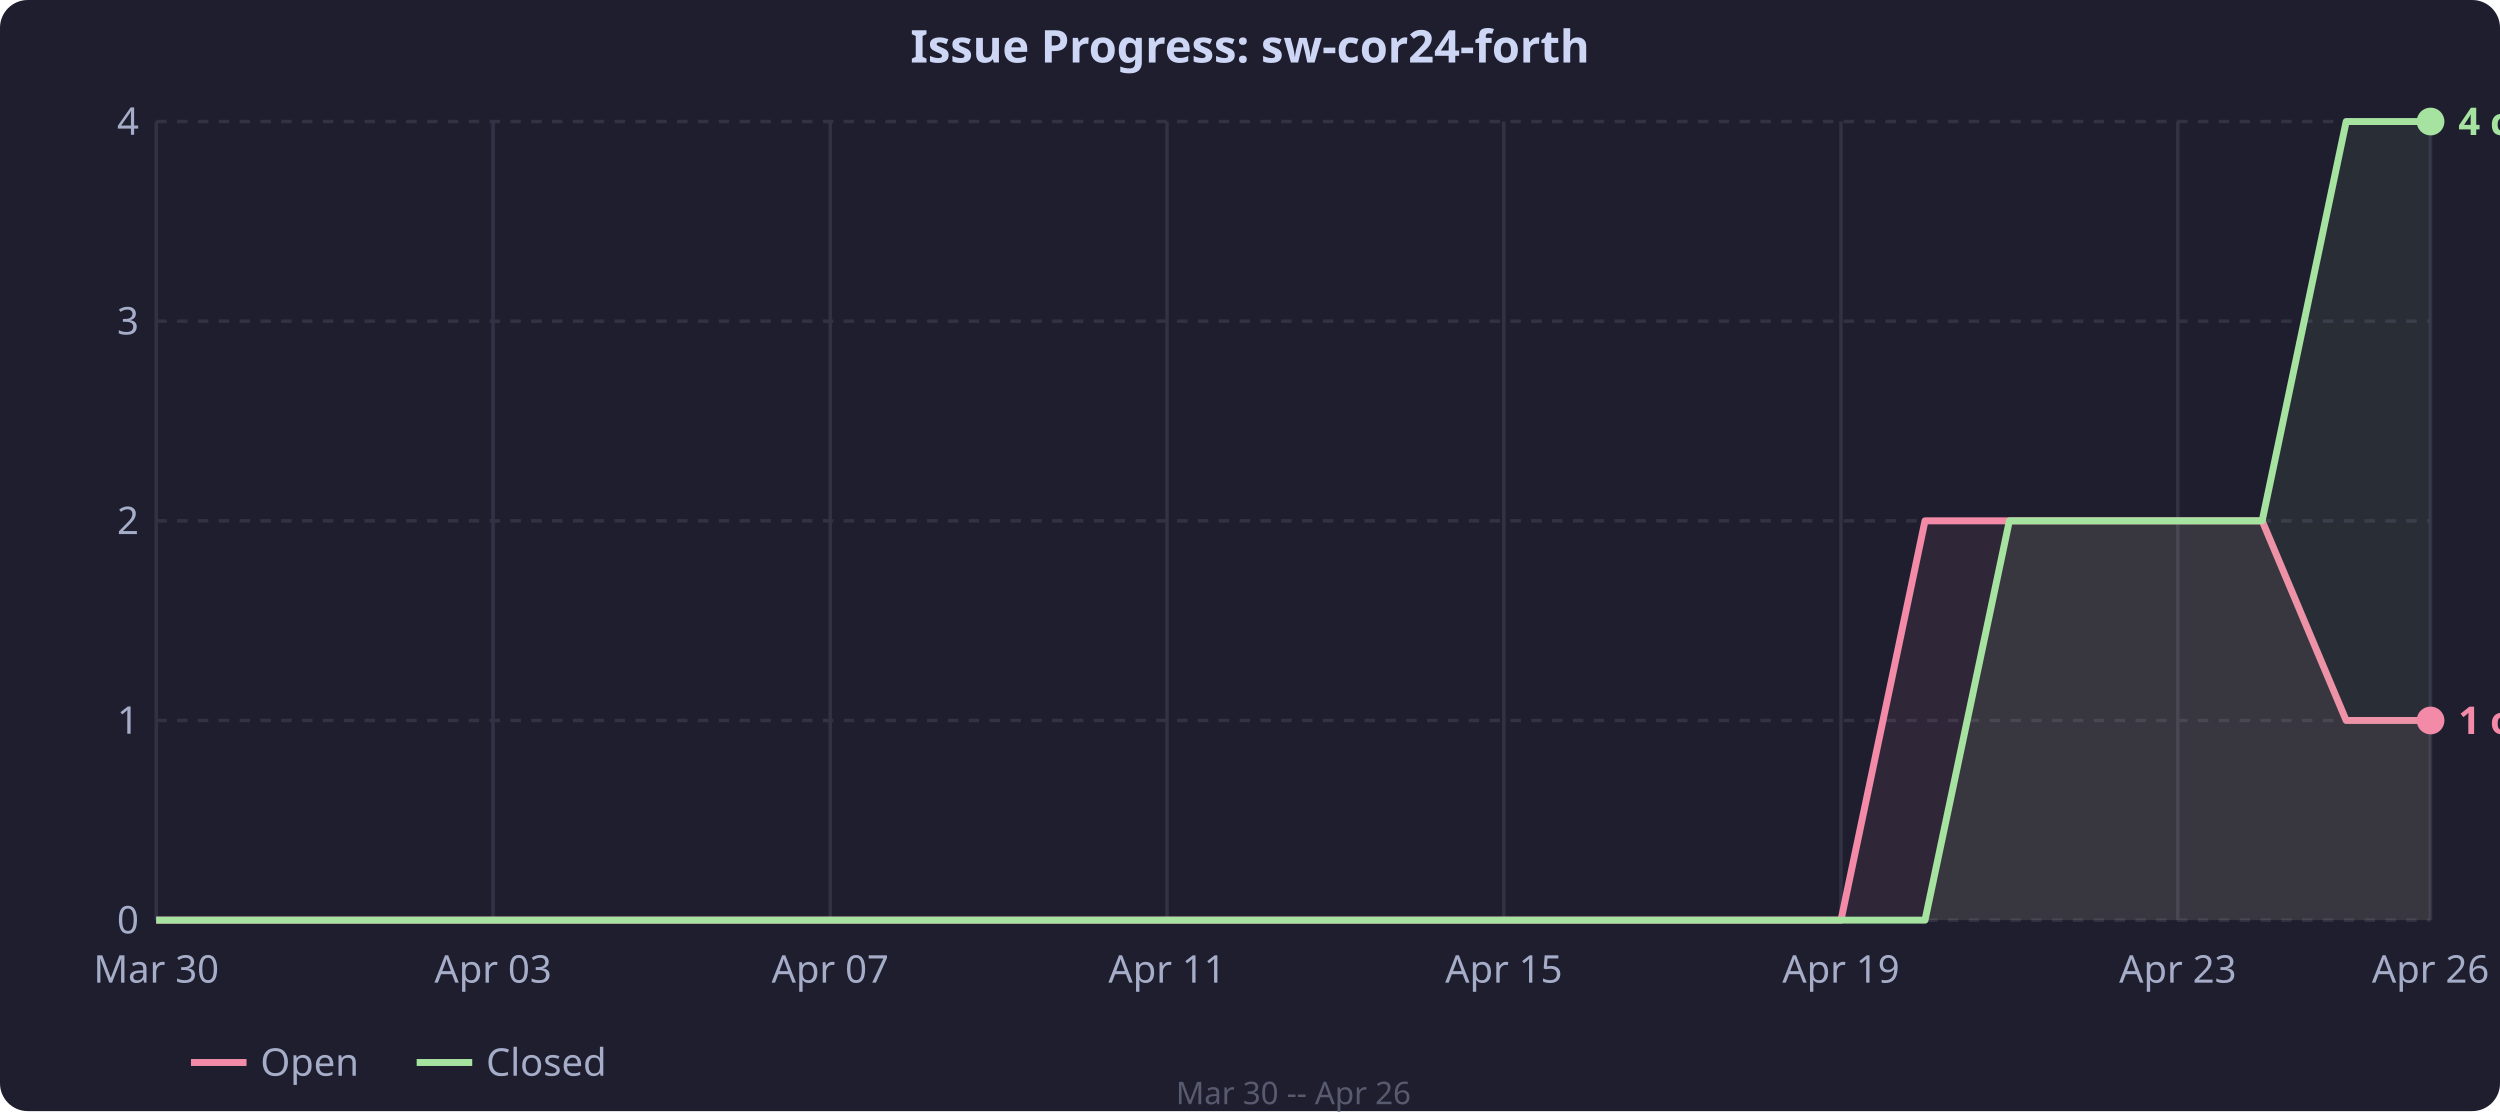
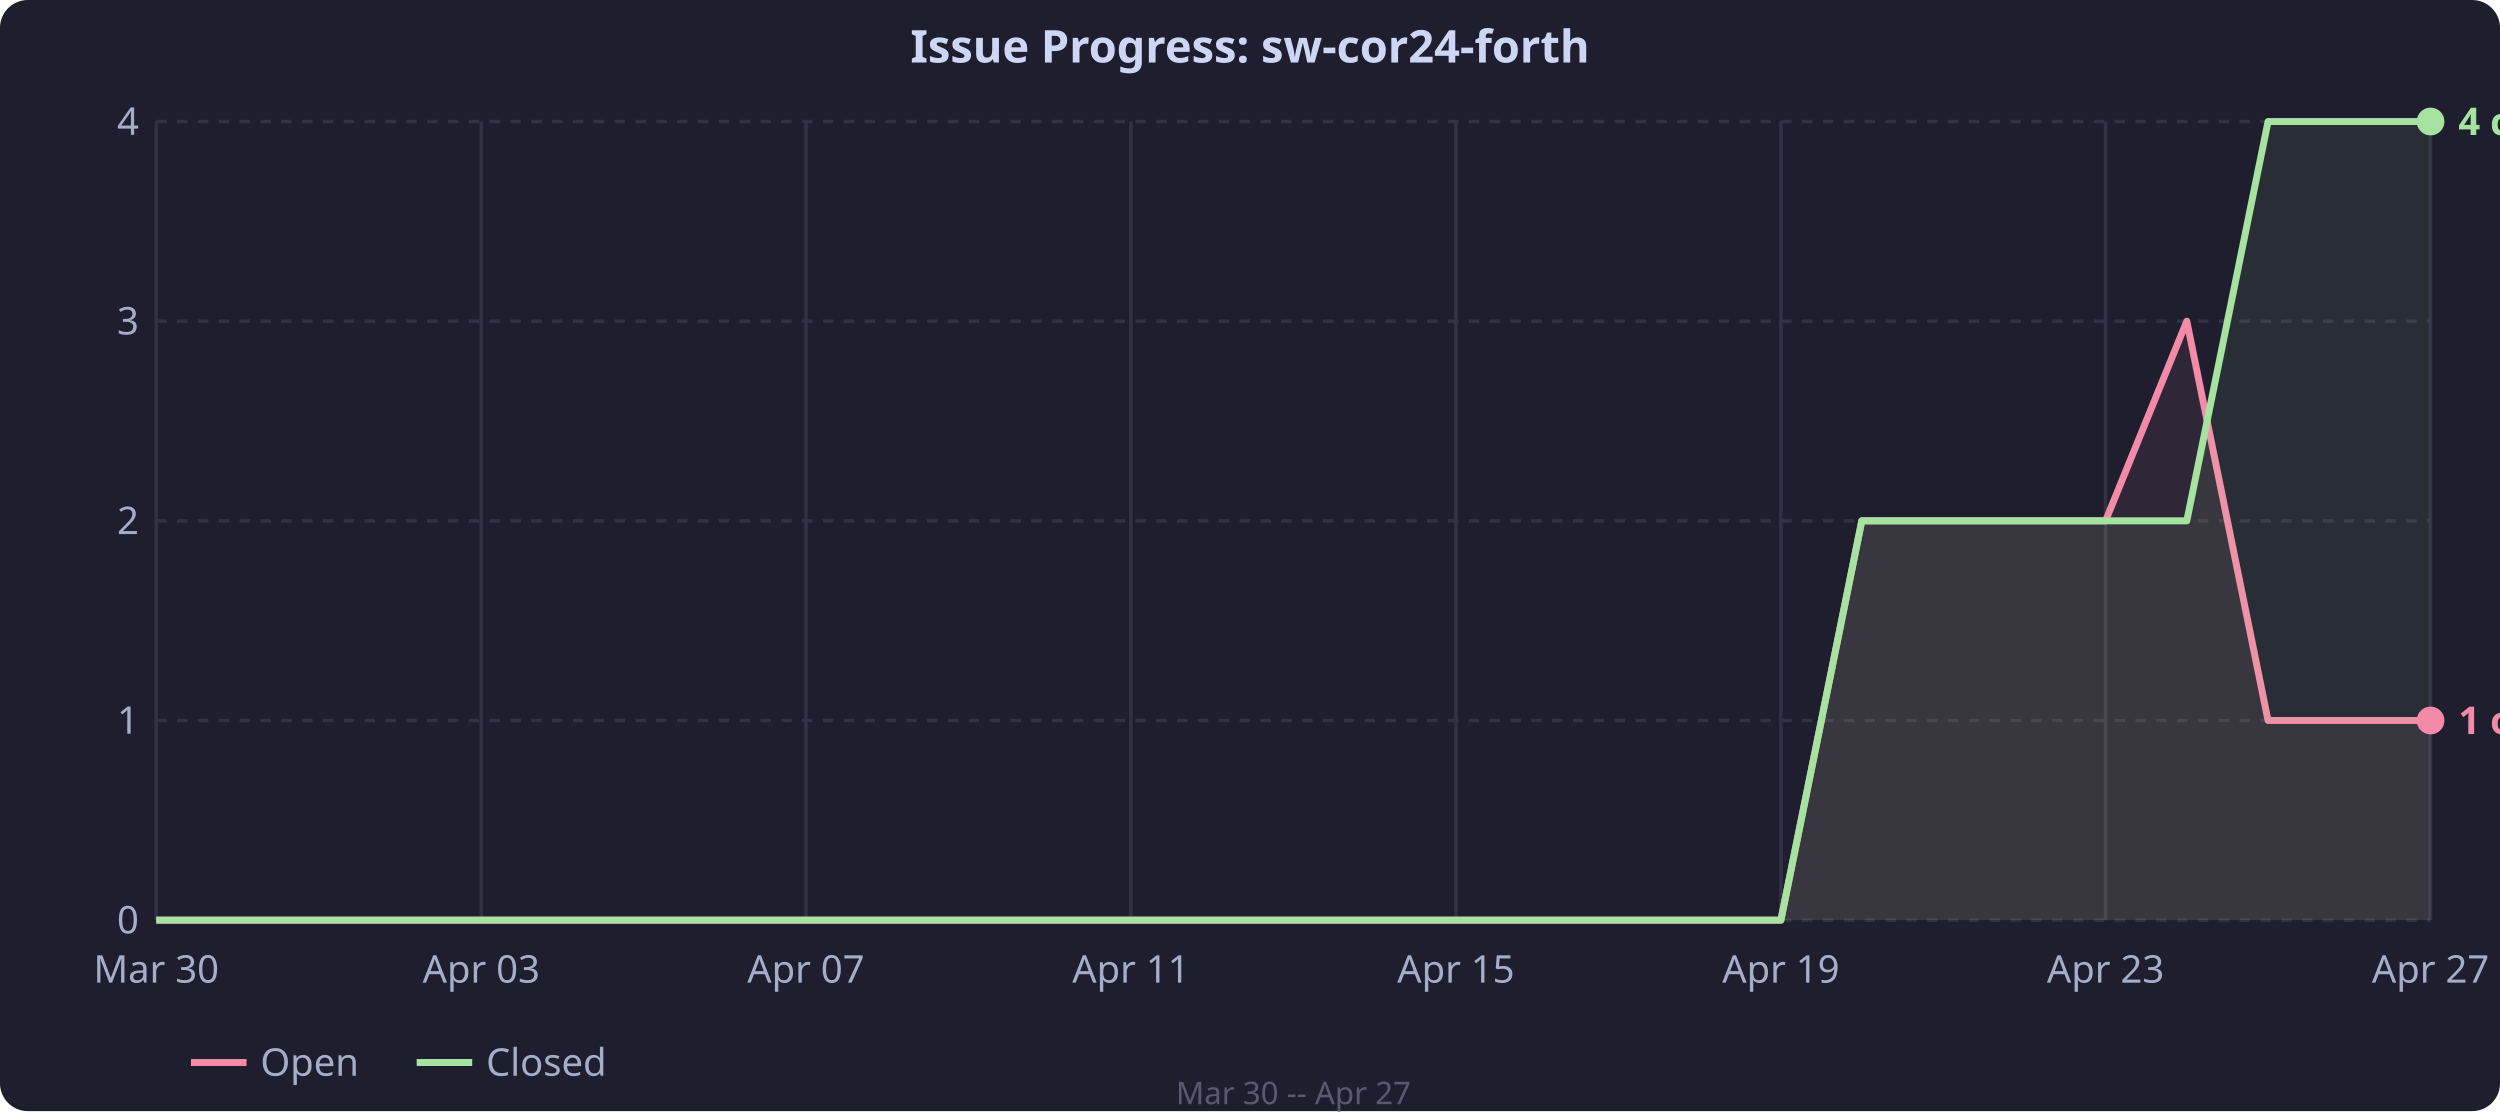
<svg xmlns="http://www.w3.org/2000/svg" viewBox="0 0 720 320" style="font-family: system-ui, sans-serif; font-size: 11px; color: #cdd6f4;">
  <rect width="720" height="320" fill="#1e1e2e" rx="8" />
  <line x1="45" y1="265.0" x2="700" y2="265.0" stroke="#313244" stroke-dasharray="3,3" />
  <text x="40" y="265.0" fill="#a6adc8" text-anchor="end" dominant-baseline="middle">0</text>
  <line x1="45" y1="207.5" x2="700" y2="207.5" stroke="#313244" stroke-dasharray="3,3" />
  <text x="40" y="207.5" fill="#a6adc8" text-anchor="end" dominant-baseline="middle">1</text>
  <line x1="45" y1="150.0" x2="700" y2="150.0" stroke="#313244" stroke-dasharray="3,3" />
  <text x="40" y="150.0" fill="#a6adc8" text-anchor="end" dominant-baseline="middle">2</text>
  <line x1="45" y1="92.5" x2="700" y2="92.5" stroke="#313244" stroke-dasharray="3,3" />
  <text x="40" y="92.5" fill="#a6adc8" text-anchor="end" dominant-baseline="middle">3</text>
  <line x1="45" y1="35.0" x2="700" y2="35.0" stroke="#313244" stroke-dasharray="3,3" />
  <text x="40" y="35.0" fill="#a6adc8" text-anchor="end" dominant-baseline="middle">4</text>
  <text x="45.0" y="283" fill="#a6adc8" text-anchor="middle">Mar 30</text>
  <line x1="45.0" y1="35" x2="45.0" y2="265" stroke="#313244" />
-   <text x="142.0" y="283" fill="#a6adc8" text-anchor="middle">Apr 03</text>
-   <line x1="142.0" y1="35" x2="142.0" y2="265" stroke="#313244" />
-   <text x="239.1" y="283" fill="#a6adc8" text-anchor="middle">Apr 07</text>
-   <line x1="239.1" y1="35" x2="239.1" y2="265" stroke="#313244" />
-   <text x="336.1" y="283" fill="#a6adc8" text-anchor="middle">Apr 11</text>
-   <line x1="336.1" y1="35" x2="336.1" y2="265" stroke="#313244" />
-   <text x="433.1" y="283" fill="#a6adc8" text-anchor="middle">Apr 15</text>
-   <line x1="433.1" y1="35" x2="433.1" y2="265" stroke="#313244" />
-   <text x="530.2" y="283" fill="#a6adc8" text-anchor="middle">Apr 19</text>
-   <line x1="530.2" y1="35" x2="530.2" y2="265" stroke="#313244" />
-   <text x="627.2" y="283" fill="#a6adc8" text-anchor="middle">Apr 23</text>
-   <line x1="627.2" y1="35" x2="627.2" y2="265" stroke="#313244" />
-   <text x="700.0" y="283" fill="#a6adc8" text-anchor="middle">Apr 26</text>
+   <text x="138.6" y="283" fill="#a6adc8" text-anchor="middle">Apr 03</text>
+   <line x1="138.6" y1="35" x2="138.6" y2="265" stroke="#313244" />
+   <text x="232.1" y="283" fill="#a6adc8" text-anchor="middle">Apr 07</text>
+   <line x1="232.1" y1="35" x2="232.1" y2="265" stroke="#313244" />
+   <text x="325.7" y="283" fill="#a6adc8" text-anchor="middle">Apr 11</text>
+   <line x1="325.7" y1="35" x2="325.7" y2="265" stroke="#313244" />
+   <text x="419.3" y="283" fill="#a6adc8" text-anchor="middle">Apr 15</text>
+   <line x1="419.3" y1="35" x2="419.3" y2="265" stroke="#313244" />
+   <text x="512.9" y="283" fill="#a6adc8" text-anchor="middle">Apr 19</text>
+   <line x1="512.9" y1="35" x2="512.9" y2="265" stroke="#313244" />
+   <text x="606.4" y="283" fill="#a6adc8" text-anchor="middle">Apr 23</text>
+   <line x1="606.4" y1="35" x2="606.4" y2="265" stroke="#313244" />
+   <text x="700.0" y="283" fill="#a6adc8" text-anchor="middle">Apr 27</text>
  <line x1="700.0" y1="35" x2="700.0" y2="265" stroke="#313244" />
-   <polygon fill="rgba(243,139,168,0.08)" points="45.0,265.0 69.3,265.0 93.5,265.0 117.8,265.0 142.0,265.0 166.3,265.0 190.6,265.0 214.8,265.0 239.1,265.0 263.3,265.0 287.6,265.0 311.9,265.0 336.1,265.0 360.4,265.0 384.6,265.0 408.9,265.0 433.1,265.0 457.4,265.0 481.7,265.0 505.9,265.0 530.2,265.0 554.4,150.0 578.7,150.0 603.0,150.0 627.2,150.0 651.5,150.0 675.7,207.5 700.0,207.5 700.0,265.0 45.0,265.0" />
-   <polyline fill="none" stroke="#f38ba8" stroke-width="2" stroke-linejoin="round" points="45.0,265.0 69.3,265.0 93.5,265.0 117.8,265.0 142.0,265.0 166.3,265.0 190.6,265.0 214.8,265.0 239.1,265.0 263.3,265.0 287.6,265.0 311.9,265.0 336.1,265.0 360.4,265.0 384.6,265.0 408.9,265.0 433.1,265.0 457.4,265.0 481.7,265.0 505.9,265.0 530.2,265.0 554.4,150.0 578.7,150.0 603.0,150.0 627.2,150.0 651.5,150.0 675.7,207.5 700.0,207.5" />
-   <polygon fill="rgba(166,227,161,0.08)" points="45.0,265.0 69.3,265.0 93.5,265.0 117.8,265.0 142.0,265.0 166.3,265.0 190.6,265.0 214.8,265.0 239.1,265.0 263.3,265.0 287.6,265.0 311.9,265.0 336.1,265.0 360.4,265.0 384.6,265.0 408.9,265.0 433.1,265.0 457.4,265.0 481.7,265.0 505.9,265.0 530.2,265.0 554.4,265.0 578.7,150.0 603.0,150.0 627.2,150.0 651.5,150.0 675.7,35.0 700.0,35.0 700.0,265.0 45.0,265.0" />
-   <polyline fill="none" stroke="#a6e3a1" stroke-width="2" stroke-linejoin="round" points="45.0,265.0 69.3,265.0 93.5,265.0 117.8,265.0 142.0,265.0 166.3,265.0 190.6,265.0 214.8,265.0 239.1,265.0 263.3,265.0 287.6,265.0 311.9,265.0 336.1,265.0 360.4,265.0 384.6,265.0 408.9,265.0 433.1,265.0 457.4,265.0 481.7,265.0 505.9,265.0 530.2,265.0 554.4,265.0 578.7,150.0 603.0,150.0 627.2,150.0 651.5,150.0 675.7,35.0 700.0,35.0" />
+   <polygon fill="rgba(243,139,168,0.08)" points="45.0,265.0 68.4,265.0 91.8,265.0 115.2,265.0 138.6,265.0 162.0,265.0 185.4,265.0 208.8,265.0 232.1,265.0 255.5,265.0 278.9,265.0 302.3,265.0 325.7,265.0 349.1,265.0 372.5,265.0 395.9,265.0 419.3,265.0 442.7,265.0 466.1,265.0 489.5,265.0 512.9,265.0 536.2,150.0 559.6,150.0 583.0,150.0 606.4,150.0 629.8,92.5 653.2,207.5 676.6,207.5 700.0,207.5 700.0,265.0 45.0,265.0" />
+   <polyline fill="none" stroke="#f38ba8" stroke-width="2" stroke-linejoin="round" points="45.0,265.0 68.4,265.0 91.8,265.0 115.2,265.0 138.6,265.0 162.0,265.0 185.4,265.0 208.8,265.0 232.1,265.0 255.5,265.0 278.9,265.0 302.3,265.0 325.7,265.0 349.1,265.0 372.5,265.0 395.9,265.0 419.3,265.0 442.7,265.0 466.1,265.0 489.5,265.0 512.9,265.0 536.2,150.0 559.6,150.0 583.0,150.0 606.4,150.0 629.8,92.5 653.2,207.5 676.6,207.5 700.0,207.5" />
+   <polygon fill="rgba(166,227,161,0.08)" points="45.0,265.0 68.4,265.0 91.8,265.0 115.2,265.0 138.6,265.0 162.0,265.0 185.4,265.0 208.8,265.0 232.1,265.0 255.5,265.0 278.9,265.0 302.3,265.0 325.7,265.0 349.1,265.0 372.5,265.0 395.9,265.0 419.3,265.0 442.7,265.0 466.1,265.0 489.5,265.0 512.9,265.0 536.2,150.0 559.6,150.0 583.0,150.0 606.4,150.0 629.8,150.0 653.2,35.0 676.6,35.0 700.0,35.0 700.0,265.0 45.0,265.0" />
+   <polyline fill="none" stroke="#a6e3a1" stroke-width="2" stroke-linejoin="round" points="45.0,265.0 68.4,265.0 91.8,265.0 115.2,265.0 138.6,265.0 162.0,265.0 185.4,265.0 208.8,265.0 232.1,265.0 255.5,265.0 278.9,265.0 302.3,265.0 325.7,265.0 349.1,265.0 372.5,265.0 395.9,265.0 419.3,265.0 442.7,265.0 466.1,265.0 489.5,265.0 512.9,265.0 536.2,150.0 559.6,150.0 583.0,150.0 606.4,150.0 629.8,150.0 653.2,35.0 676.6,35.0 700.0,35.0" />
  <circle cx="700.0" cy="207.5" r="4" fill="#f38ba8" />
  <circle cx="700.0" cy="35.0" r="4" fill="#a6e3a1" />
  <text x="708.0" y="207.5" fill="#f38ba8" text-anchor="start" dominant-baseline="middle" font-size="11px" font-weight="600">1 open</text>
  <text x="708.0" y="35.0" fill="#a6e3a1" text-anchor="start" dominant-baseline="middle" font-size="11px" font-weight="600">4 closed</text>
  <text x="360" y="18" fill="#cdd6f4" text-anchor="middle" font-size="13px" font-weight="600">Issue Progress: sw-cor24-forth</text>
  <line x1="55" y1="306" x2="71" y2="306" stroke="#f38ba8" stroke-width="2" />
  <text x="75" y="306" fill="#a6adc8" dominant-baseline="middle">Open</text>
  <line x1="120" y1="306" x2="136" y2="306" stroke="#a6e3a1" stroke-width="2" />
  <text x="140" y="306" fill="#a6adc8" dominant-baseline="middle">Closed</text>
-   <text x="372.5" y="318" fill="#585b70" text-anchor="middle" font-size="9px">Mar 30 -- Apr 26</text>
+   <text x="372.5" y="318" fill="#585b70" text-anchor="middle" font-size="9px">Mar 30 -- Apr 27</text>
</svg>
